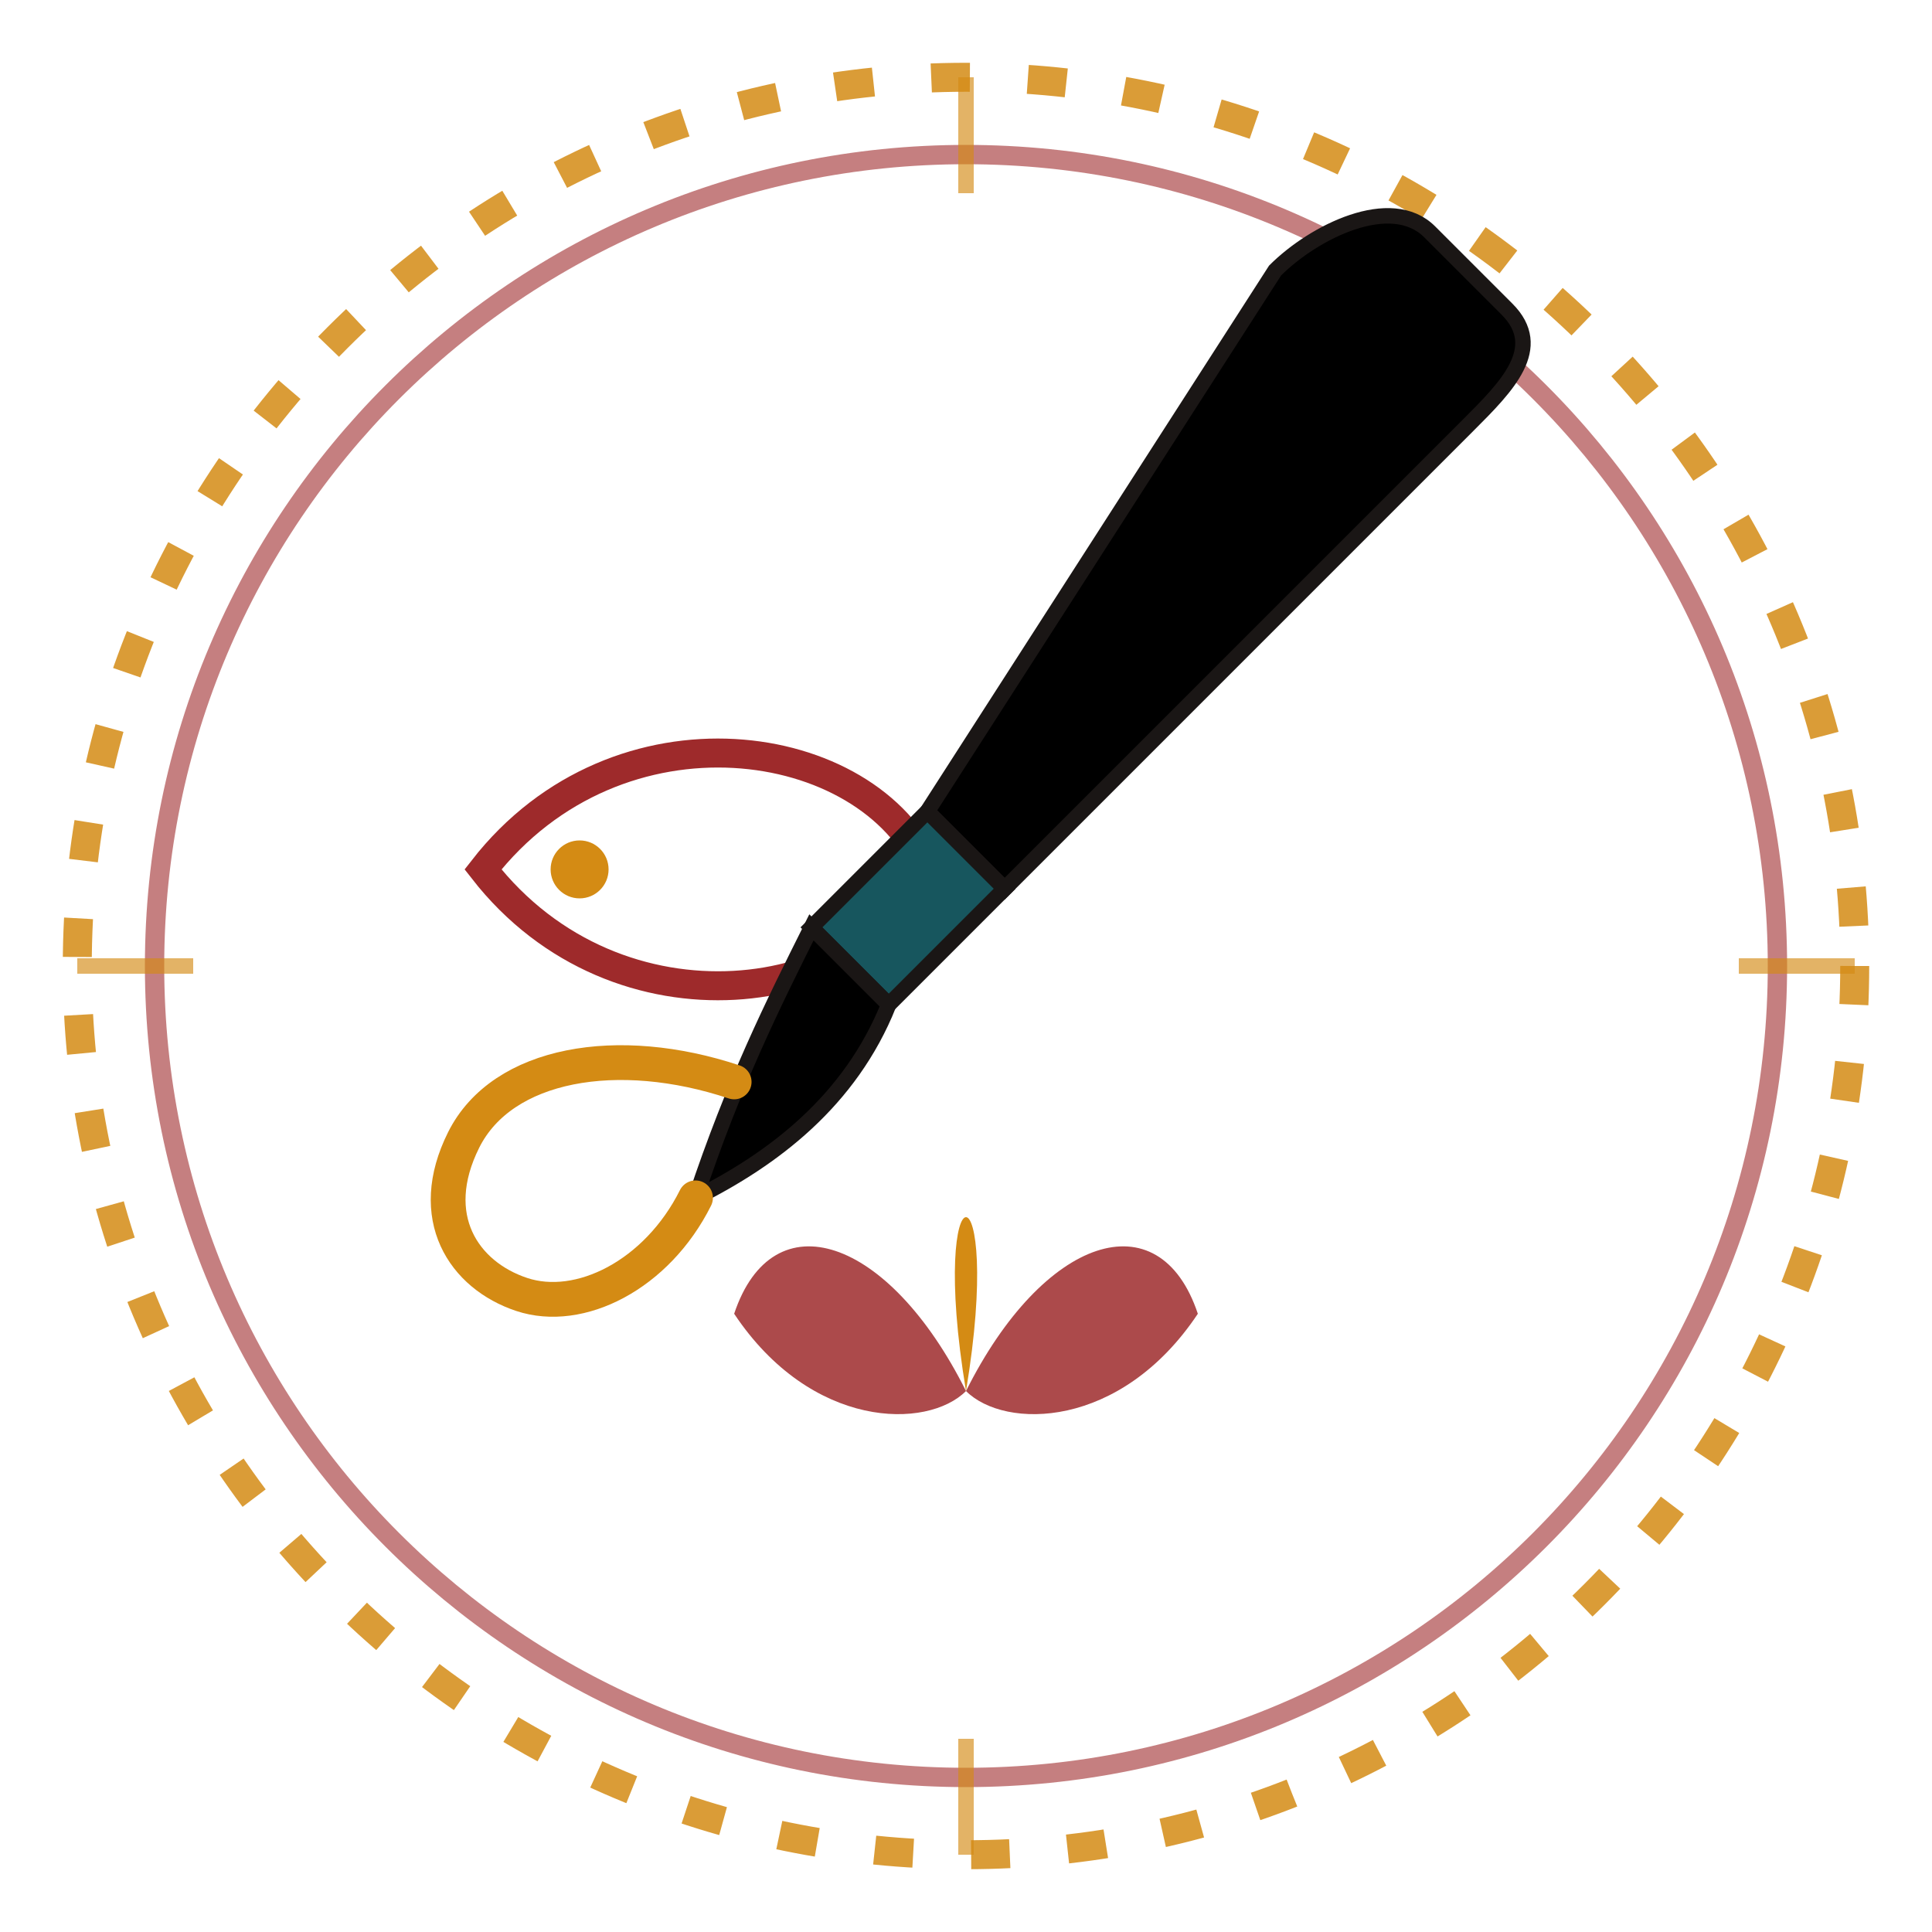
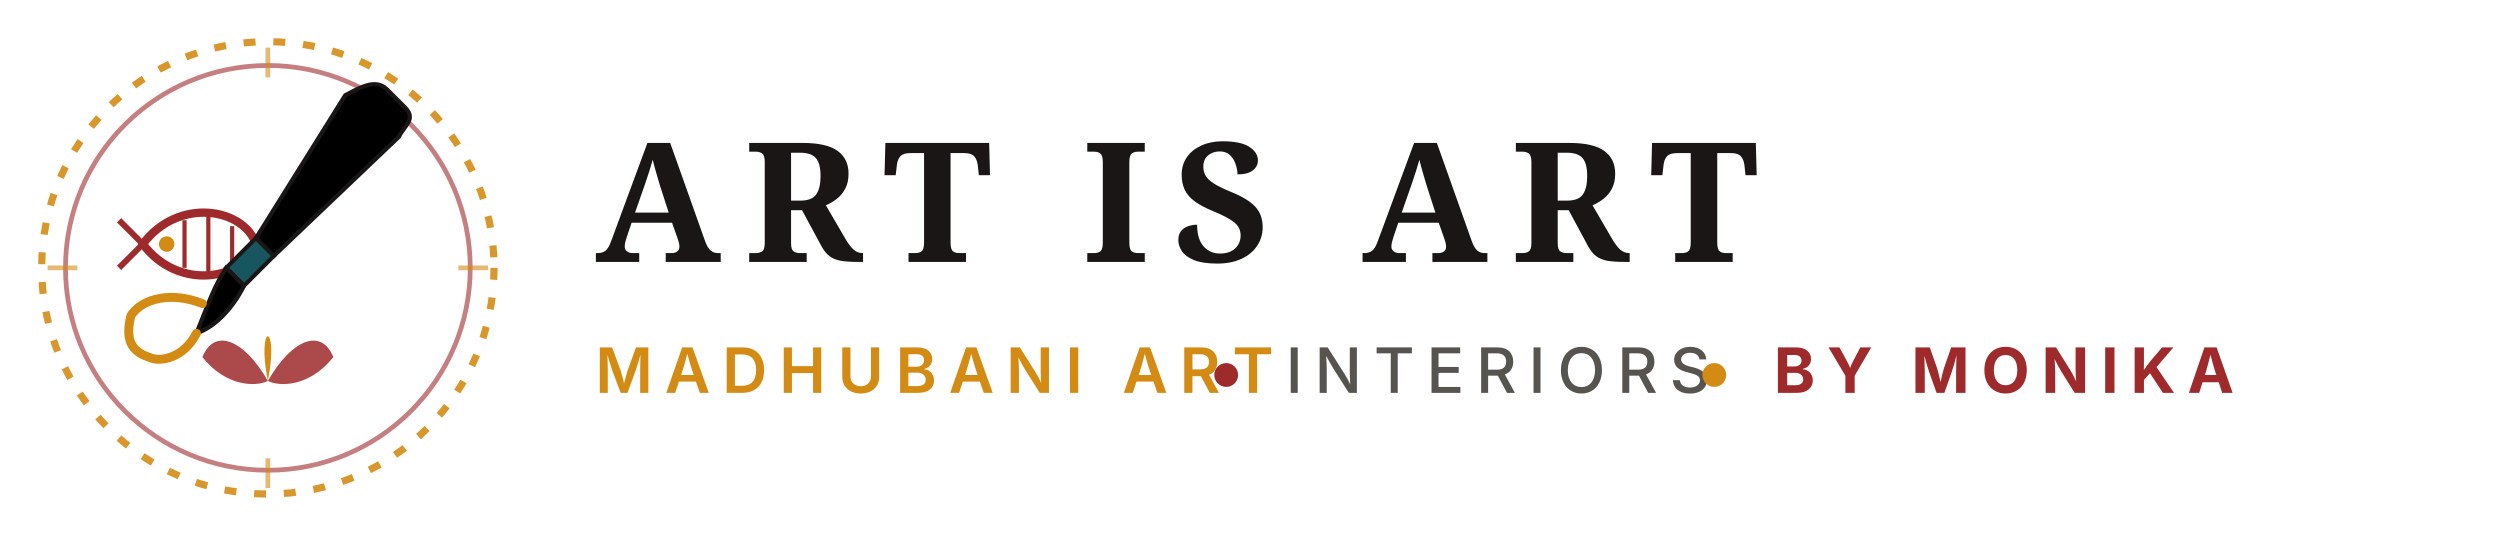
- <svg xmlns="http://www.w3.org/2000/svg" width="120" height="120" viewBox="0 0 100 100" fill="none">
+ <svg xmlns="http://www.w3.org/2000/svg" width="420" height="90" viewBox="0 0 420 90" fill="none">
  <defs>
    <linearGradient id="brushGold" x1="0%" y1="0%" x2="100%" y2="100%">
      <stop offset="0%" stopColor="#F6CB68" />
      <stop offset="50%" stopColor="#D48B14" />
      <stop offset="100%" stopColor="#8D4A0D" />
    </linearGradient>
    <linearGradient id="madderRed" x1="0%" y1="0%" x2="100%" y2="100%">
      <stop offset="0%" stopColor="#DC4444" />
      <stop offset="60%" stopColor="#9E2A2B" />
      <stop offset="100%" stopColor="#450D0E" />
    </linearGradient>
  </defs>
-   <circle cx="50" cy="50" r="46" stroke="#D48B14" stroke-width="1.5" stroke-dasharray="2 3" opacity="0.85" />
-   <circle cx="50" cy="50" r="42" stroke="#9E2A2B" stroke-width="1" opacity="0.6" />
-   <g stroke="#D48B14" stroke-width="0.8" opacity="0.65">
-     <line x1="50" y1="4" x2="50" y2="10" />
-     <line x1="50" y1="90" x2="50" y2="96" />
-     <line x1="4" y1="50" x2="10" y2="50" />
-     <line x1="90" y1="50" x2="96" y2="50" />
+   <g transform="translate(0, 0)">
+     <circle cx="45" cy="45" r="38" stroke="#D48B14" stroke-width="1.2" stroke-dasharray="2 3" opacity="0.9" />
+     <circle cx="45" cy="45" r="34" stroke="#9E2A2B" stroke-width="0.8" opacity="0.6" />
+     <g stroke="#D48B14" stroke-width="0.8" opacity="0.6">
+       <line x1="45" y1="8" x2="45" y2="13" />
+       <line x1="45" y1="77" x2="45" y2="82" />
+       <line x1="8" y1="45" x2="13" y2="45" />
+       <line x1="77" y1="45" x2="82" y2="45" />
+     </g>
+     <path d="M24 41 C30 33, 41 35, 43 41 C41 47, 30 49, 24 41 Z" fill="none" stroke="#9E2A2B" stroke-width="1.4" />
+     <circle cx="28" cy="41" r="1.3" fill="#D48B14" />
+     <line x1="31" y1="37" x2="31" y2="45" stroke="#9E2A2B" stroke-width="0.7" />
+     <line x1="35" y1="36" x2="35" y2="46" stroke="#9E2A2B" stroke-width="0.7" />
+     <line x1="39" y1="38" x2="39" y2="44" stroke="#9E2A2B" stroke-width="0.7" />
+     <path d="M24 41 L20 37 M24 41 L20 45" stroke="#9E2A2B" stroke-width="1" />
+     <path d="M45 64 C41 57, 36 55, 34 60 C38 65, 43 65, 45 64 Z" fill="#9E2A2B" opacity="0.85" />
+     <path d="M45 64 C49 57, 54 55, 56 60 C52 65, 47 65, 45 64 Z" fill="#9E2A2B" opacity="0.85" />
+     <path d="M45 64 C43 54, 47 54, 45 64 Z" fill="#D48B14" />
+     <path d="M68 18 L65 15 C63 13, 60 15, 58 16 L43 40 L46 43 L67 23 C68 21, 70 20, 68 18 Z" fill="url(#brushGold)" stroke="#1A1615" stroke-width="0.7" />
+     <path d="M43 40 L46 43 L41 48 L38 45 Z" fill="#17565E" stroke="#1A1615" stroke-width="0.7" />
+     <path d="M38 45 L41 48 C39 52, 36 55, 33 56 C35 51, 36 48, 38 45 Z" fill="url(#madderRed)" stroke="#1A1615" stroke-width="0.7" />
+     <path d="M33 56 C31 60, 27 61, 25 60 C22 59, 21 57, 22 53 C24 50, 29 49, 34 51" fill="none" stroke="#D48B14" stroke-width="1.5" stroke-linecap="round" />
  </g>
-   <path d="M25 45 C32 36, 45 38, 48 45 C45 52, 32 54, 25 45 Z" fill="none" stroke="#9E2A2B" stroke-width="1.5" />
-   <circle cx="30" cy="45" r="1.5" fill="#D48B14" />
-   <path d="M50 72 C46 64, 40 62, 38 68 C42 74, 48 74, 50 72 Z" fill="#9E2A2B" opacity="0.85" />
-   <path d="M50 72 C54 64, 60 62, 62 68 C58 74, 52 74, 50 72 Z" fill="#9E2A2B" opacity="0.85" />
-   <path d="M50 72 C48 60, 52 60, 50 72 Z" fill="#D48B14" />
-   <path d="M78 16 L74 12 C72 10, 68 12, 66 14 L48 42 L52 46 L76 22 C78 20, 80 18, 78 16 Z" fill="url(#brushGold)" stroke="#1A1615" stroke-width="0.8" />
-   <path d="M48 42 L52 46 L46 52 L42 48 Z" fill="#17565E" stroke="#1A1615" stroke-width="0.8" />
-   <path d="M42 48 L46 52 C44 57, 40 60, 36 62 C38 56, 40 52, 42 48 Z" fill="url(#madderRed)" stroke="#1A1615" stroke-width="0.8" />
-   <path d="M36 62 C34 66, 30 68, 27 67 C24 66, 22 63, 24 59 C26 55, 32 54, 38 56" fill="none" stroke="#D48B14" stroke-width="1.8" stroke-linecap="round" />
+   <text x="100" y="44" font-family="'Cinzel', 'Playfair Display', Georgia, serif" font-size="28" font-weight="800" fill="#1A1615" letter-spacing="4">ART IS ART</text>
+   <text x="100" y="66" font-family="'Outfit', -apple-system, sans-serif" font-size="10.5" font-weight="600" fill="#D48B14" letter-spacing="2">MADHUBANI ART</text>
+   <circle cx="206" cy="63" r="2" fill="#9E2A2B" />
+   <text x="216" y="66" font-family="'Outfit', -apple-system, sans-serif" font-size="10.5" font-weight="500" fill="#57534E" letter-spacing="2">INTERIORS</text>
+   <circle cx="288" cy="63" r="2" fill="#D48B14" />
+   <text x="298" y="66" font-family="'Outfit', -apple-system, sans-serif" font-size="10.5" font-weight="700" fill="#9E2A2B" letter-spacing="2">BY MONIKA</text>
</svg>
